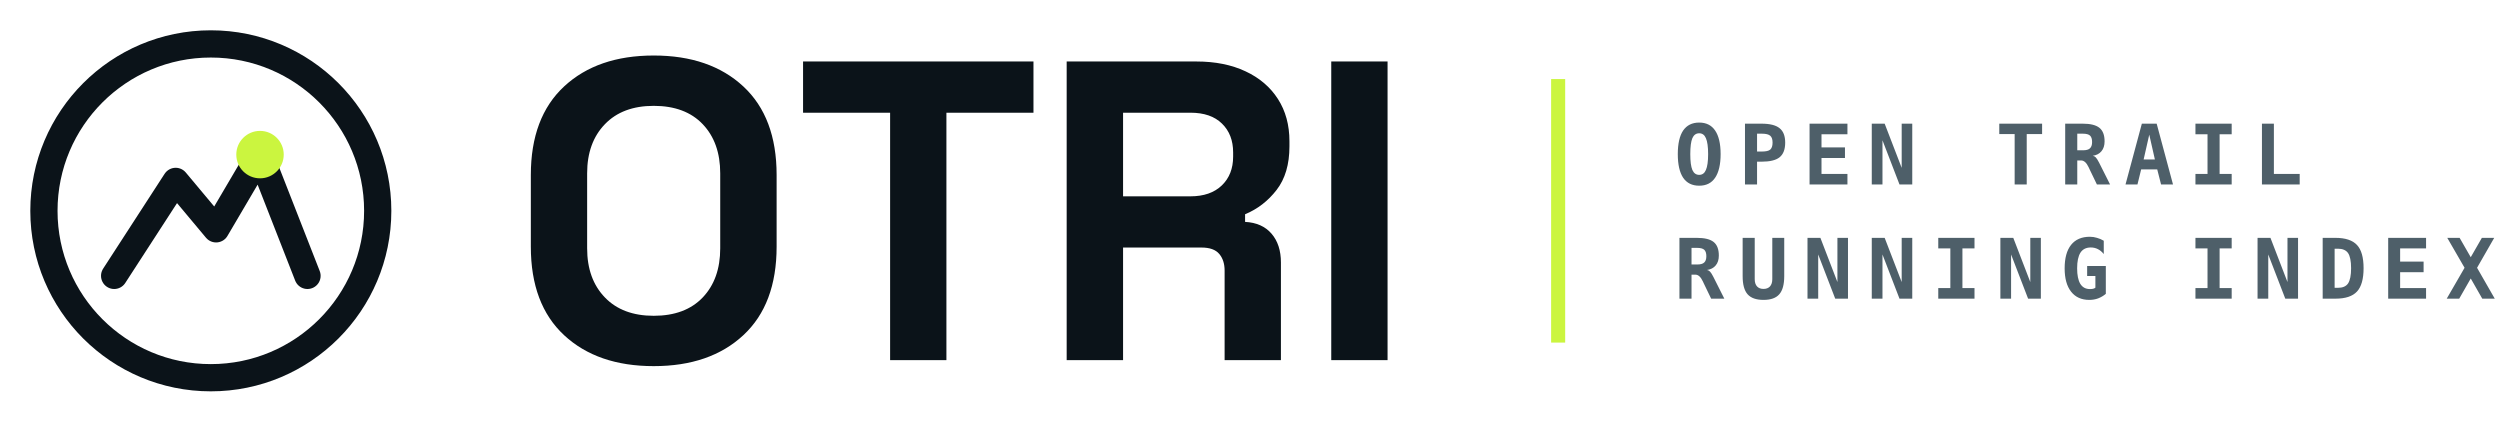
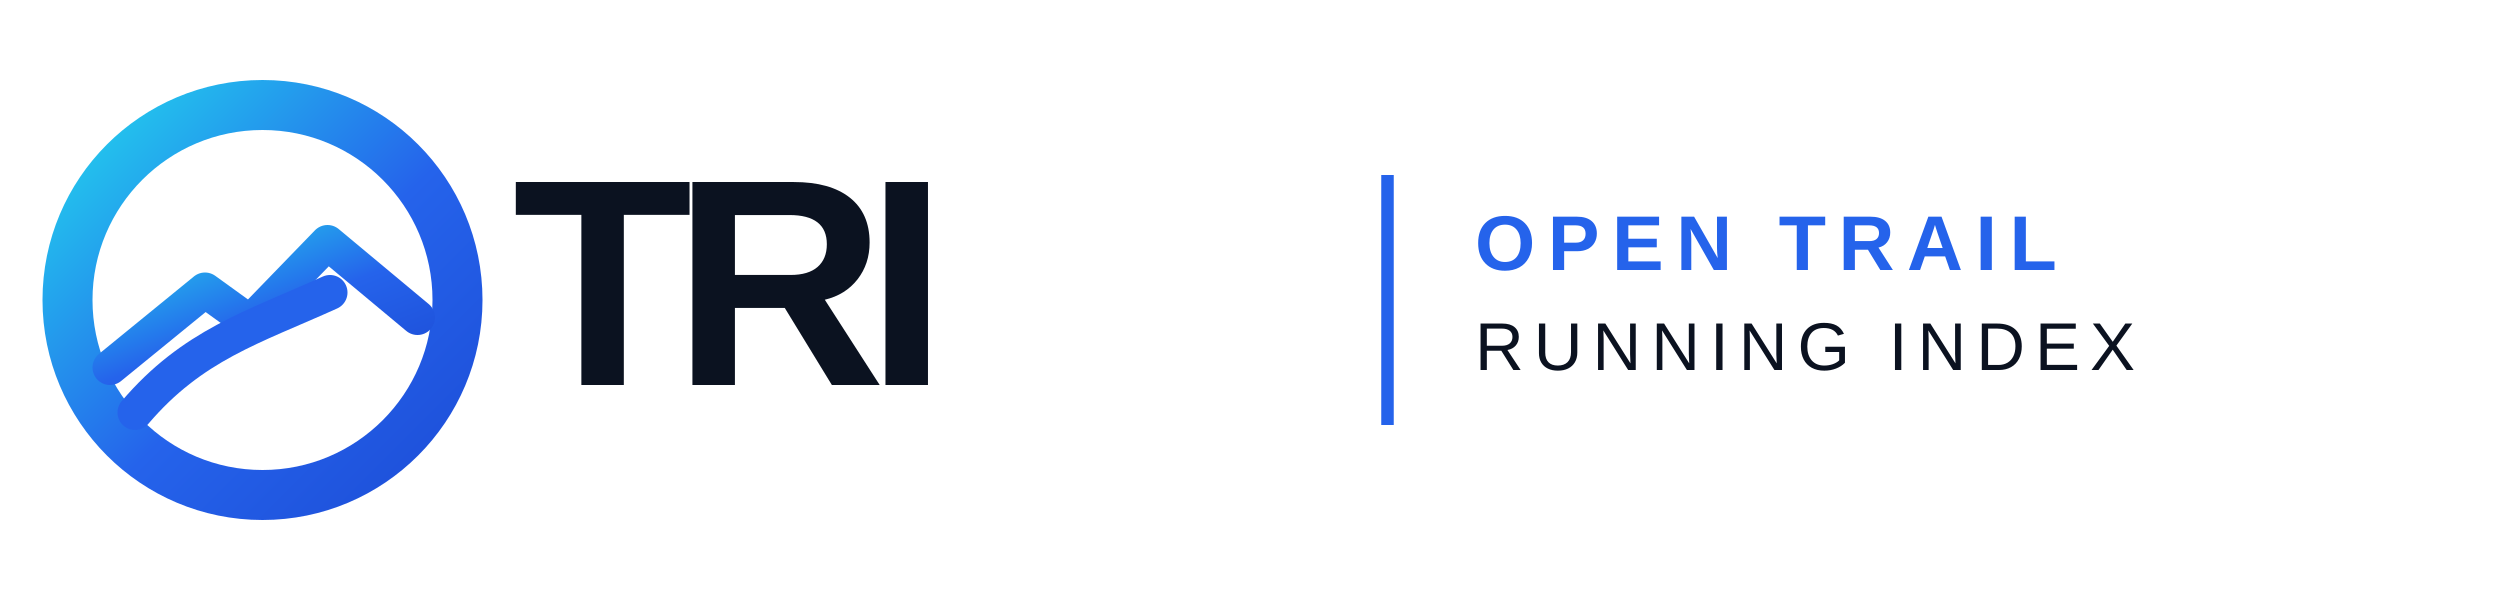
- <svg xmlns="http://www.w3.org/2000/svg" viewBox="0 0 284.6 48" width="284.6" height="48" role="img" aria-label="OTRI — Open Trail Running Index">
-   <g transform="translate(0 0) scale(1)" fill="none">
-     <circle cx="24" cy="24" r="19" stroke="#0b1319" stroke-width="3.1" />
-     <path d="M13 31.4 20 20.6 24.6 26.1 29.6 17.6 35 31.4" stroke="#0b1319" stroke-width="3" stroke-linecap="round" stroke-linejoin="round" />
-     <circle cx="29.6" cy="17.6" r="2.7" fill="#cbf53f" />
+ <svg xmlns="http://www.w3.org/2000/svg" viewBox="0 0 1000 240" role="img" aria-labelledby="title desc">
+   <defs>
+     <linearGradient id="g" x1="0" y1="0" x2="1" y2="1">
+       <stop offset="0" stop-color="#22d3ee" />
+       <stop offset=".55" stop-color="#2563eb" />
+       <stop offset="1" stop-color="#1d4ed8" />
+     </linearGradient>
+   </defs>
+   <g fill="none" stroke="url(#g)" stroke-linecap="round" stroke-linejoin="round">
+     <circle cx="105" cy="120" r="78" stroke-width="20" />
+     <path d="M44 147 82 116l18 13 31-32 36 30" stroke-width="14" />
+     <path d="M54 165c23-27 47-34 78-48" stroke="#2563eb" stroke-width="14" />
  </g>
-   <g transform="translate(58 0) scale(1)" fill="#0b1319">
-     <path d="M16.42 41.68Q10.01 41.68 6.22 38.16Q2.43 34.64 2.43 28.08V19.92Q2.43 13.36 6.22 9.84Q10.01 6.32 16.42 6.32Q22.83 6.32 26.62 9.84Q30.41 13.36 30.41 19.92V28.08Q30.41 34.64 26.62 38.16Q22.83 41.68 16.42 41.68ZM16.42 35.95Q20.01 35.95 22 33.86Q23.99 31.77 23.99 28.27V19.73Q23.99 16.23 22 14.14Q20.01 12.05 16.42 12.05Q12.87 12.05 10.86 14.14Q8.84 16.23 8.84 19.73V28.27Q8.84 31.77 10.86 33.86Q12.87 35.95 16.42 35.95ZM43.33 41V12.83H33.42V7H59.65V12.83H49.74V41ZM63.43 41V7H78.2Q81.41 7 83.79 8.12Q86.17 9.23 87.48 11.27Q88.79 13.31 88.79 16.08V16.67Q88.79 19.73 87.33 21.62Q85.87 23.51 83.74 24.39V25.26Q85.68 25.36 86.75 26.6Q87.82 27.84 87.82 29.88V41H81.41V30.8Q81.41 29.63 80.8 28.91Q80.19 28.18 78.78 28.18H69.85V41ZM69.85 22.35H77.52Q79.8 22.35 81.09 21.11Q82.38 19.87 82.38 17.83V17.35Q82.38 15.31 81.11 14.07Q79.85 12.83 77.52 12.83H69.85ZM93.55 41V7H99.96V41Z" />
-   </g>
-   <rect x="176.58" y="9" width="1.6" height="30" fill="#cbf53f" />
-   <text x="190.58" y="21" font-family="IBM Plex Mono, ui-monospace, Consolas, monospace" font-size="9.5" font-weight="600" letter-spacing="1.6" fill="#4e5f69">OPEN TRAIL</text>
-   <text x="190.58" y="34" font-family="IBM Plex Mono, ui-monospace, Consolas, monospace" font-size="9.5" font-weight="600" letter-spacing="1.6" fill="#4e5f69">RUNNING INDEX</text>
+   <text x="205" y="154" fill="#0b1220" font-family="Arial,Helvetica,sans-serif" font-size="118" font-weight="800" letter-spacing="-8">TRI</text>
+   <path d="M555 70v100" stroke="#2563eb" stroke-width="5" />
+   <text x="590" y="108" fill="#2563eb" font-family="Arial,Helvetica,sans-serif" font-size="31" font-weight="700" letter-spacing="5">OPEN TRAIL</text>
+   <text x="590" y="148" fill="#0b1220" font-family="Arial,Helvetica,sans-serif" font-size="27" font-weight="400" letter-spacing="4">RUNNING INDEX</text>
</svg>
